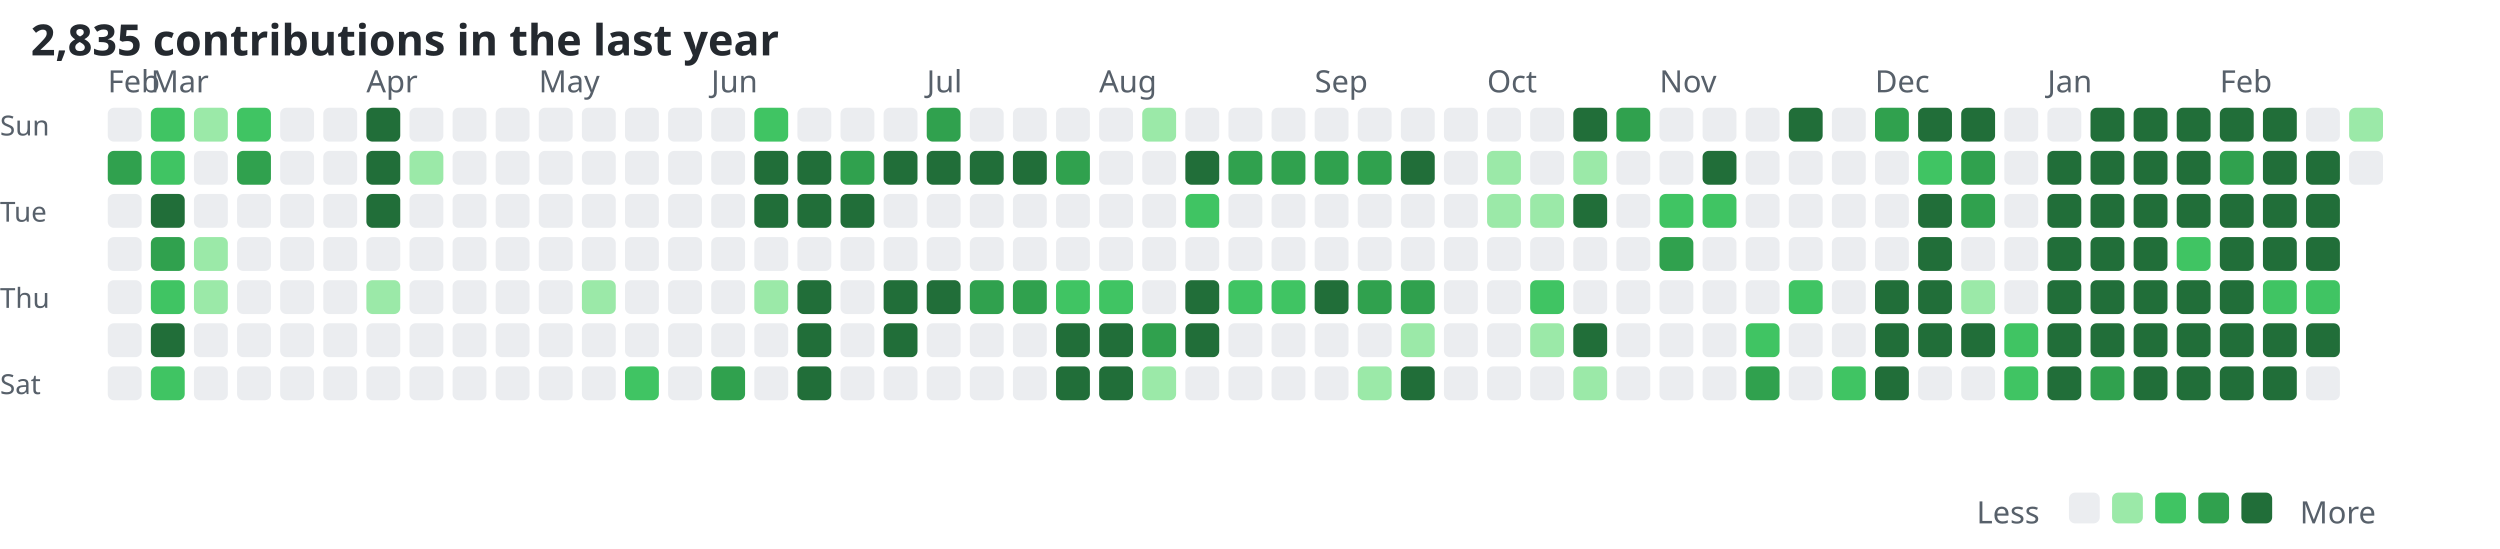
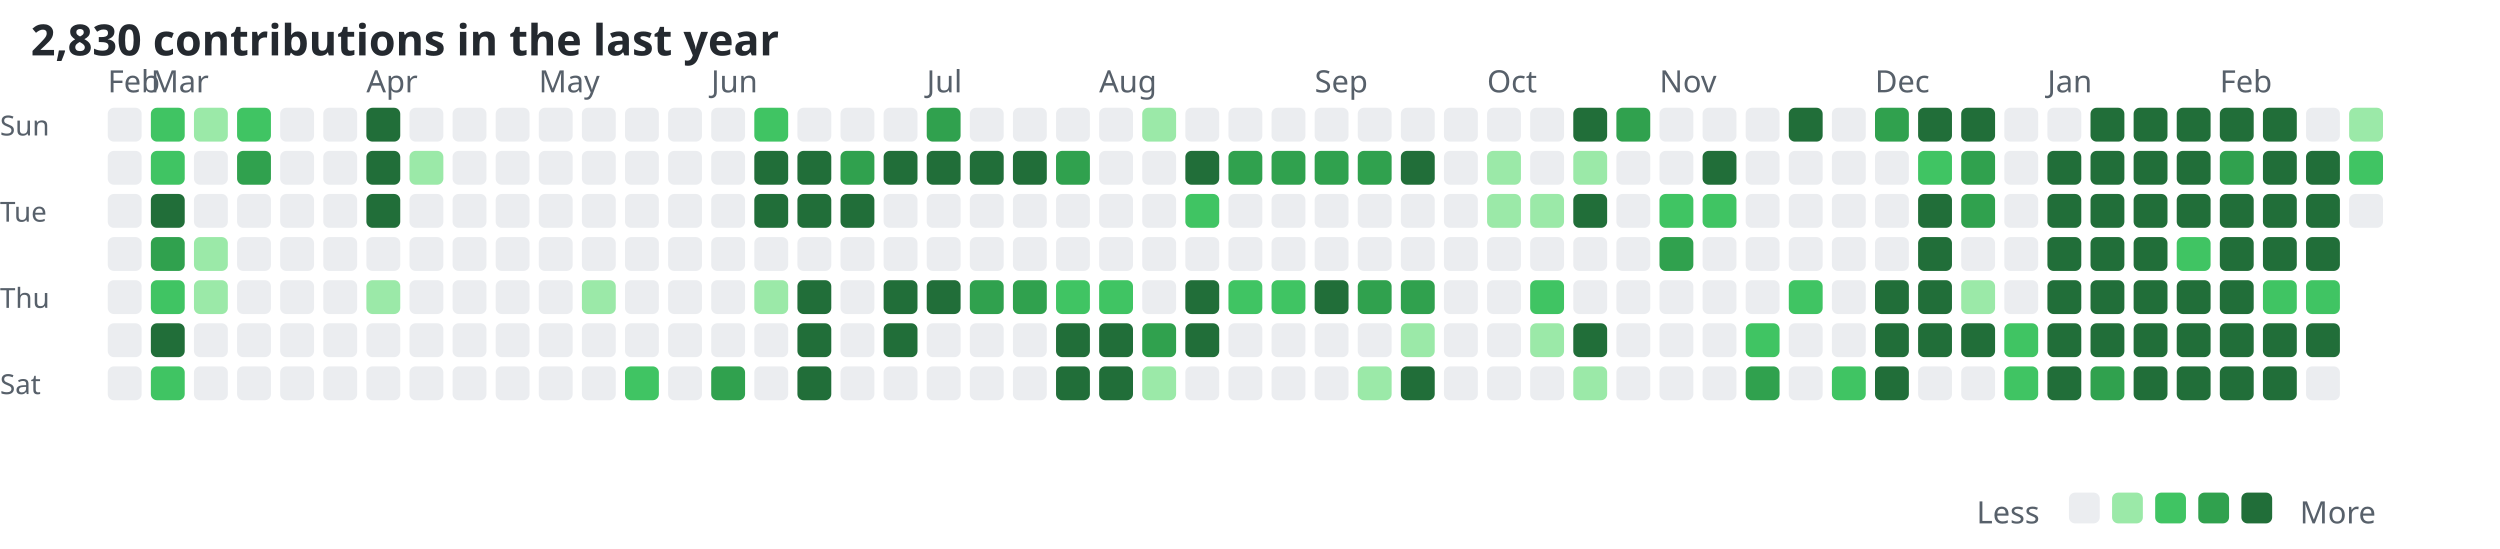
<svg xmlns="http://www.w3.org/2000/svg" width="812" height="178" viewBox="0 0 812 178">
  <style>
    .title { font: 600 14px 'Segoe UI', sans-serif; fill: #24292f; }
    .month { font: 400 10px 'Segoe UI', sans-serif; fill: #57606a; }
    .legend { font: 400 10px 'Segoe UI', sans-serif; fill: #57606a; }
    .day { font: 400 9px 'Segoe UI', sans-serif; fill: #57606a; }
  </style>
-   <text x="10" y="18" class="title">2,835 contributions in the last year</text>
+   <text x="10" y="18" class="title">2,830 contributions in the last year</text>
  <text x="35" y="30" class="month">Feb</text>
  <text x="49" y="30" class="month">Mar</text>
  <text x="119" y="30" class="month">Apr</text>
  <text x="175" y="30" class="month">May</text>
  <text x="231" y="30" class="month">Jun</text>
  <text x="301" y="30" class="month">Jul</text>
  <text x="357" y="30" class="month">Aug</text>
  <text x="427" y="30" class="month">Sep</text>
  <text x="483" y="30" class="month">Oct</text>
  <text x="539" y="30" class="month">Nov</text>
  <text x="609" y="30" class="month">Dec</text>
  <text x="665" y="30" class="month">Jan</text>
  <text x="721" y="30" class="month">Feb</text>
  <text x="0" y="44" class="day">Sun</text>
  <text x="0" y="72" class="day">Tue</text>
  <text x="0" y="100" class="day">Thu</text>
  <text x="0" y="128" class="day">Sat</text>
  <rect x="35" y="35" width="11" height="11" rx="2" ry="2" fill="#ebedf0" />
-   <rect x="35" y="49" width="11" height="11" rx="2" ry="2" fill="#30a14e" />
+   <rect x="35" y="49" width="11" height="11" rx="2" ry="2" fill="#ebedf0" />
  <rect x="35" y="63" width="11" height="11" rx="2" ry="2" fill="#ebedf0" />
  <rect x="35" y="77" width="11" height="11" rx="2" ry="2" fill="#ebedf0" />
  <rect x="35" y="91" width="11" height="11" rx="2" ry="2" fill="#ebedf0" />
  <rect x="35" y="105" width="11" height="11" rx="2" ry="2" fill="#ebedf0" />
  <rect x="35" y="119" width="11" height="11" rx="2" ry="2" fill="#ebedf0" />
  <rect x="49" y="35" width="11" height="11" rx="2" ry="2" fill="#40c463" />
  <rect x="49" y="49" width="11" height="11" rx="2" ry="2" fill="#40c463" />
  <rect x="49" y="63" width="11" height="11" rx="2" ry="2" fill="#216e39" />
  <rect x="49" y="77" width="11" height="11" rx="2" ry="2" fill="#30a14e" />
  <rect x="49" y="91" width="11" height="11" rx="2" ry="2" fill="#40c463" />
  <rect x="49" y="105" width="11" height="11" rx="2" ry="2" fill="#216e39" />
  <rect x="49" y="119" width="11" height="11" rx="2" ry="2" fill="#40c463" />
  <rect x="63" y="35" width="11" height="11" rx="2" ry="2" fill="#9be9a8" />
  <rect x="63" y="49" width="11" height="11" rx="2" ry="2" fill="#ebedf0" />
  <rect x="63" y="63" width="11" height="11" rx="2" ry="2" fill="#ebedf0" />
  <rect x="63" y="77" width="11" height="11" rx="2" ry="2" fill="#9be9a8" />
  <rect x="63" y="91" width="11" height="11" rx="2" ry="2" fill="#9be9a8" />
  <rect x="63" y="105" width="11" height="11" rx="2" ry="2" fill="#ebedf0" />
  <rect x="63" y="119" width="11" height="11" rx="2" ry="2" fill="#ebedf0" />
  <rect x="77" y="35" width="11" height="11" rx="2" ry="2" fill="#40c463" />
  <rect x="77" y="49" width="11" height="11" rx="2" ry="2" fill="#30a14e" />
  <rect x="77" y="63" width="11" height="11" rx="2" ry="2" fill="#ebedf0" />
  <rect x="77" y="77" width="11" height="11" rx="2" ry="2" fill="#ebedf0" />
  <rect x="77" y="91" width="11" height="11" rx="2" ry="2" fill="#ebedf0" />
  <rect x="77" y="105" width="11" height="11" rx="2" ry="2" fill="#ebedf0" />
  <rect x="77" y="119" width="11" height="11" rx="2" ry="2" fill="#ebedf0" />
  <rect x="91" y="35" width="11" height="11" rx="2" ry="2" fill="#ebedf0" />
  <rect x="91" y="49" width="11" height="11" rx="2" ry="2" fill="#ebedf0" />
  <rect x="91" y="63" width="11" height="11" rx="2" ry="2" fill="#ebedf0" />
  <rect x="91" y="77" width="11" height="11" rx="2" ry="2" fill="#ebedf0" />
  <rect x="91" y="91" width="11" height="11" rx="2" ry="2" fill="#ebedf0" />
  <rect x="91" y="105" width="11" height="11" rx="2" ry="2" fill="#ebedf0" />
  <rect x="91" y="119" width="11" height="11" rx="2" ry="2" fill="#ebedf0" />
  <rect x="105" y="35" width="11" height="11" rx="2" ry="2" fill="#ebedf0" />
  <rect x="105" y="49" width="11" height="11" rx="2" ry="2" fill="#ebedf0" />
  <rect x="105" y="63" width="11" height="11" rx="2" ry="2" fill="#ebedf0" />
  <rect x="105" y="77" width="11" height="11" rx="2" ry="2" fill="#ebedf0" />
  <rect x="105" y="91" width="11" height="11" rx="2" ry="2" fill="#ebedf0" />
  <rect x="105" y="105" width="11" height="11" rx="2" ry="2" fill="#ebedf0" />
  <rect x="105" y="119" width="11" height="11" rx="2" ry="2" fill="#ebedf0" />
  <rect x="119" y="35" width="11" height="11" rx="2" ry="2" fill="#216e39" />
  <rect x="119" y="49" width="11" height="11" rx="2" ry="2" fill="#216e39" />
  <rect x="119" y="63" width="11" height="11" rx="2" ry="2" fill="#216e39" />
  <rect x="119" y="77" width="11" height="11" rx="2" ry="2" fill="#ebedf0" />
  <rect x="119" y="91" width="11" height="11" rx="2" ry="2" fill="#9be9a8" />
  <rect x="119" y="105" width="11" height="11" rx="2" ry="2" fill="#ebedf0" />
  <rect x="119" y="119" width="11" height="11" rx="2" ry="2" fill="#ebedf0" />
  <rect x="133" y="35" width="11" height="11" rx="2" ry="2" fill="#ebedf0" />
  <rect x="133" y="49" width="11" height="11" rx="2" ry="2" fill="#9be9a8" />
  <rect x="133" y="63" width="11" height="11" rx="2" ry="2" fill="#ebedf0" />
  <rect x="133" y="77" width="11" height="11" rx="2" ry="2" fill="#ebedf0" />
  <rect x="133" y="91" width="11" height="11" rx="2" ry="2" fill="#ebedf0" />
  <rect x="133" y="105" width="11" height="11" rx="2" ry="2" fill="#ebedf0" />
  <rect x="133" y="119" width="11" height="11" rx="2" ry="2" fill="#ebedf0" />
  <rect x="147" y="35" width="11" height="11" rx="2" ry="2" fill="#ebedf0" />
  <rect x="147" y="49" width="11" height="11" rx="2" ry="2" fill="#ebedf0" />
  <rect x="147" y="63" width="11" height="11" rx="2" ry="2" fill="#ebedf0" />
  <rect x="147" y="77" width="11" height="11" rx="2" ry="2" fill="#ebedf0" />
  <rect x="147" y="91" width="11" height="11" rx="2" ry="2" fill="#ebedf0" />
  <rect x="147" y="105" width="11" height="11" rx="2" ry="2" fill="#ebedf0" />
  <rect x="147" y="119" width="11" height="11" rx="2" ry="2" fill="#ebedf0" />
  <rect x="161" y="35" width="11" height="11" rx="2" ry="2" fill="#ebedf0" />
  <rect x="161" y="49" width="11" height="11" rx="2" ry="2" fill="#ebedf0" />
  <rect x="161" y="63" width="11" height="11" rx="2" ry="2" fill="#ebedf0" />
  <rect x="161" y="77" width="11" height="11" rx="2" ry="2" fill="#ebedf0" />
  <rect x="161" y="91" width="11" height="11" rx="2" ry="2" fill="#ebedf0" />
  <rect x="161" y="105" width="11" height="11" rx="2" ry="2" fill="#ebedf0" />
  <rect x="161" y="119" width="11" height="11" rx="2" ry="2" fill="#ebedf0" />
  <rect x="175" y="35" width="11" height="11" rx="2" ry="2" fill="#ebedf0" />
  <rect x="175" y="49" width="11" height="11" rx="2" ry="2" fill="#ebedf0" />
  <rect x="175" y="63" width="11" height="11" rx="2" ry="2" fill="#ebedf0" />
  <rect x="175" y="77" width="11" height="11" rx="2" ry="2" fill="#ebedf0" />
  <rect x="175" y="91" width="11" height="11" rx="2" ry="2" fill="#ebedf0" />
  <rect x="175" y="105" width="11" height="11" rx="2" ry="2" fill="#ebedf0" />
  <rect x="175" y="119" width="11" height="11" rx="2" ry="2" fill="#ebedf0" />
  <rect x="189" y="35" width="11" height="11" rx="2" ry="2" fill="#ebedf0" />
  <rect x="189" y="49" width="11" height="11" rx="2" ry="2" fill="#ebedf0" />
  <rect x="189" y="63" width="11" height="11" rx="2" ry="2" fill="#ebedf0" />
  <rect x="189" y="77" width="11" height="11" rx="2" ry="2" fill="#ebedf0" />
  <rect x="189" y="91" width="11" height="11" rx="2" ry="2" fill="#9be9a8" />
  <rect x="189" y="105" width="11" height="11" rx="2" ry="2" fill="#ebedf0" />
  <rect x="189" y="119" width="11" height="11" rx="2" ry="2" fill="#ebedf0" />
  <rect x="203" y="35" width="11" height="11" rx="2" ry="2" fill="#ebedf0" />
  <rect x="203" y="49" width="11" height="11" rx="2" ry="2" fill="#ebedf0" />
  <rect x="203" y="63" width="11" height="11" rx="2" ry="2" fill="#ebedf0" />
  <rect x="203" y="77" width="11" height="11" rx="2" ry="2" fill="#ebedf0" />
  <rect x="203" y="91" width="11" height="11" rx="2" ry="2" fill="#ebedf0" />
  <rect x="203" y="105" width="11" height="11" rx="2" ry="2" fill="#ebedf0" />
  <rect x="203" y="119" width="11" height="11" rx="2" ry="2" fill="#40c463" />
  <rect x="217" y="35" width="11" height="11" rx="2" ry="2" fill="#ebedf0" />
  <rect x="217" y="49" width="11" height="11" rx="2" ry="2" fill="#ebedf0" />
  <rect x="217" y="63" width="11" height="11" rx="2" ry="2" fill="#ebedf0" />
  <rect x="217" y="77" width="11" height="11" rx="2" ry="2" fill="#ebedf0" />
  <rect x="217" y="91" width="11" height="11" rx="2" ry="2" fill="#ebedf0" />
  <rect x="217" y="105" width="11" height="11" rx="2" ry="2" fill="#ebedf0" />
  <rect x="217" y="119" width="11" height="11" rx="2" ry="2" fill="#ebedf0" />
  <rect x="231" y="35" width="11" height="11" rx="2" ry="2" fill="#ebedf0" />
  <rect x="231" y="49" width="11" height="11" rx="2" ry="2" fill="#ebedf0" />
  <rect x="231" y="63" width="11" height="11" rx="2" ry="2" fill="#ebedf0" />
  <rect x="231" y="77" width="11" height="11" rx="2" ry="2" fill="#ebedf0" />
  <rect x="231" y="91" width="11" height="11" rx="2" ry="2" fill="#ebedf0" />
  <rect x="231" y="105" width="11" height="11" rx="2" ry="2" fill="#ebedf0" />
  <rect x="231" y="119" width="11" height="11" rx="2" ry="2" fill="#30a14e" />
  <rect x="245" y="35" width="11" height="11" rx="2" ry="2" fill="#40c463" />
  <rect x="245" y="49" width="11" height="11" rx="2" ry="2" fill="#216e39" />
  <rect x="245" y="63" width="11" height="11" rx="2" ry="2" fill="#216e39" />
  <rect x="245" y="77" width="11" height="11" rx="2" ry="2" fill="#ebedf0" />
  <rect x="245" y="91" width="11" height="11" rx="2" ry="2" fill="#9be9a8" />
  <rect x="245" y="105" width="11" height="11" rx="2" ry="2" fill="#ebedf0" />
  <rect x="245" y="119" width="11" height="11" rx="2" ry="2" fill="#ebedf0" />
  <rect x="259" y="35" width="11" height="11" rx="2" ry="2" fill="#ebedf0" />
  <rect x="259" y="49" width="11" height="11" rx="2" ry="2" fill="#216e39" />
  <rect x="259" y="63" width="11" height="11" rx="2" ry="2" fill="#216e39" />
  <rect x="259" y="77" width="11" height="11" rx="2" ry="2" fill="#ebedf0" />
  <rect x="259" y="91" width="11" height="11" rx="2" ry="2" fill="#216e39" />
  <rect x="259" y="105" width="11" height="11" rx="2" ry="2" fill="#216e39" />
  <rect x="259" y="119" width="11" height="11" rx="2" ry="2" fill="#216e39" />
  <rect x="273" y="35" width="11" height="11" rx="2" ry="2" fill="#ebedf0" />
  <rect x="273" y="49" width="11" height="11" rx="2" ry="2" fill="#30a14e" />
  <rect x="273" y="63" width="11" height="11" rx="2" ry="2" fill="#216e39" />
  <rect x="273" y="77" width="11" height="11" rx="2" ry="2" fill="#ebedf0" />
  <rect x="273" y="91" width="11" height="11" rx="2" ry="2" fill="#ebedf0" />
  <rect x="273" y="105" width="11" height="11" rx="2" ry="2" fill="#ebedf0" />
  <rect x="273" y="119" width="11" height="11" rx="2" ry="2" fill="#ebedf0" />
  <rect x="287" y="35" width="11" height="11" rx="2" ry="2" fill="#ebedf0" />
  <rect x="287" y="49" width="11" height="11" rx="2" ry="2" fill="#216e39" />
  <rect x="287" y="63" width="11" height="11" rx="2" ry="2" fill="#ebedf0" />
  <rect x="287" y="77" width="11" height="11" rx="2" ry="2" fill="#ebedf0" />
  <rect x="287" y="91" width="11" height="11" rx="2" ry="2" fill="#216e39" />
  <rect x="287" y="105" width="11" height="11" rx="2" ry="2" fill="#216e39" />
  <rect x="287" y="119" width="11" height="11" rx="2" ry="2" fill="#ebedf0" />
  <rect x="301" y="35" width="11" height="11" rx="2" ry="2" fill="#30a14e" />
  <rect x="301" y="49" width="11" height="11" rx="2" ry="2" fill="#216e39" />
  <rect x="301" y="63" width="11" height="11" rx="2" ry="2" fill="#ebedf0" />
  <rect x="301" y="77" width="11" height="11" rx="2" ry="2" fill="#ebedf0" />
  <rect x="301" y="91" width="11" height="11" rx="2" ry="2" fill="#216e39" />
  <rect x="301" y="105" width="11" height="11" rx="2" ry="2" fill="#ebedf0" />
  <rect x="301" y="119" width="11" height="11" rx="2" ry="2" fill="#ebedf0" />
  <rect x="315" y="35" width="11" height="11" rx="2" ry="2" fill="#ebedf0" />
  <rect x="315" y="49" width="11" height="11" rx="2" ry="2" fill="#216e39" />
  <rect x="315" y="63" width="11" height="11" rx="2" ry="2" fill="#ebedf0" />
  <rect x="315" y="77" width="11" height="11" rx="2" ry="2" fill="#ebedf0" />
  <rect x="315" y="91" width="11" height="11" rx="2" ry="2" fill="#30a14e" />
  <rect x="315" y="105" width="11" height="11" rx="2" ry="2" fill="#ebedf0" />
  <rect x="315" y="119" width="11" height="11" rx="2" ry="2" fill="#ebedf0" />
  <rect x="329" y="35" width="11" height="11" rx="2" ry="2" fill="#ebedf0" />
  <rect x="329" y="49" width="11" height="11" rx="2" ry="2" fill="#216e39" />
  <rect x="329" y="63" width="11" height="11" rx="2" ry="2" fill="#ebedf0" />
  <rect x="329" y="77" width="11" height="11" rx="2" ry="2" fill="#ebedf0" />
  <rect x="329" y="91" width="11" height="11" rx="2" ry="2" fill="#30a14e" />
  <rect x="329" y="105" width="11" height="11" rx="2" ry="2" fill="#ebedf0" />
  <rect x="329" y="119" width="11" height="11" rx="2" ry="2" fill="#ebedf0" />
  <rect x="343" y="35" width="11" height="11" rx="2" ry="2" fill="#ebedf0" />
  <rect x="343" y="49" width="11" height="11" rx="2" ry="2" fill="#30a14e" />
  <rect x="343" y="63" width="11" height="11" rx="2" ry="2" fill="#ebedf0" />
  <rect x="343" y="77" width="11" height="11" rx="2" ry="2" fill="#ebedf0" />
  <rect x="343" y="91" width="11" height="11" rx="2" ry="2" fill="#40c463" />
  <rect x="343" y="105" width="11" height="11" rx="2" ry="2" fill="#216e39" />
  <rect x="343" y="119" width="11" height="11" rx="2" ry="2" fill="#216e39" />
  <rect x="357" y="35" width="11" height="11" rx="2" ry="2" fill="#ebedf0" />
  <rect x="357" y="49" width="11" height="11" rx="2" ry="2" fill="#ebedf0" />
  <rect x="357" y="63" width="11" height="11" rx="2" ry="2" fill="#ebedf0" />
  <rect x="357" y="77" width="11" height="11" rx="2" ry="2" fill="#ebedf0" />
  <rect x="357" y="91" width="11" height="11" rx="2" ry="2" fill="#40c463" />
  <rect x="357" y="105" width="11" height="11" rx="2" ry="2" fill="#216e39" />
  <rect x="357" y="119" width="11" height="11" rx="2" ry="2" fill="#216e39" />
  <rect x="371" y="35" width="11" height="11" rx="2" ry="2" fill="#9be9a8" />
  <rect x="371" y="49" width="11" height="11" rx="2" ry="2" fill="#ebedf0" />
  <rect x="371" y="63" width="11" height="11" rx="2" ry="2" fill="#ebedf0" />
  <rect x="371" y="77" width="11" height="11" rx="2" ry="2" fill="#ebedf0" />
  <rect x="371" y="91" width="11" height="11" rx="2" ry="2" fill="#ebedf0" />
  <rect x="371" y="105" width="11" height="11" rx="2" ry="2" fill="#30a14e" />
  <rect x="371" y="119" width="11" height="11" rx="2" ry="2" fill="#9be9a8" />
  <rect x="385" y="35" width="11" height="11" rx="2" ry="2" fill="#ebedf0" />
  <rect x="385" y="49" width="11" height="11" rx="2" ry="2" fill="#216e39" />
  <rect x="385" y="63" width="11" height="11" rx="2" ry="2" fill="#40c463" />
  <rect x="385" y="77" width="11" height="11" rx="2" ry="2" fill="#ebedf0" />
  <rect x="385" y="91" width="11" height="11" rx="2" ry="2" fill="#216e39" />
  <rect x="385" y="105" width="11" height="11" rx="2" ry="2" fill="#216e39" />
  <rect x="385" y="119" width="11" height="11" rx="2" ry="2" fill="#ebedf0" />
  <rect x="399" y="35" width="11" height="11" rx="2" ry="2" fill="#ebedf0" />
  <rect x="399" y="49" width="11" height="11" rx="2" ry="2" fill="#30a14e" />
  <rect x="399" y="63" width="11" height="11" rx="2" ry="2" fill="#ebedf0" />
  <rect x="399" y="77" width="11" height="11" rx="2" ry="2" fill="#ebedf0" />
  <rect x="399" y="91" width="11" height="11" rx="2" ry="2" fill="#40c463" />
  <rect x="399" y="105" width="11" height="11" rx="2" ry="2" fill="#ebedf0" />
  <rect x="399" y="119" width="11" height="11" rx="2" ry="2" fill="#ebedf0" />
  <rect x="413" y="35" width="11" height="11" rx="2" ry="2" fill="#ebedf0" />
  <rect x="413" y="49" width="11" height="11" rx="2" ry="2" fill="#30a14e" />
  <rect x="413" y="63" width="11" height="11" rx="2" ry="2" fill="#ebedf0" />
  <rect x="413" y="77" width="11" height="11" rx="2" ry="2" fill="#ebedf0" />
  <rect x="413" y="91" width="11" height="11" rx="2" ry="2" fill="#40c463" />
  <rect x="413" y="105" width="11" height="11" rx="2" ry="2" fill="#ebedf0" />
  <rect x="413" y="119" width="11" height="11" rx="2" ry="2" fill="#ebedf0" />
  <rect x="427" y="35" width="11" height="11" rx="2" ry="2" fill="#ebedf0" />
  <rect x="427" y="49" width="11" height="11" rx="2" ry="2" fill="#30a14e" />
  <rect x="427" y="63" width="11" height="11" rx="2" ry="2" fill="#ebedf0" />
  <rect x="427" y="77" width="11" height="11" rx="2" ry="2" fill="#ebedf0" />
  <rect x="427" y="91" width="11" height="11" rx="2" ry="2" fill="#216e39" />
  <rect x="427" y="105" width="11" height="11" rx="2" ry="2" fill="#ebedf0" />
  <rect x="427" y="119" width="11" height="11" rx="2" ry="2" fill="#ebedf0" />
  <rect x="441" y="35" width="11" height="11" rx="2" ry="2" fill="#ebedf0" />
  <rect x="441" y="49" width="11" height="11" rx="2" ry="2" fill="#30a14e" />
  <rect x="441" y="63" width="11" height="11" rx="2" ry="2" fill="#ebedf0" />
  <rect x="441" y="77" width="11" height="11" rx="2" ry="2" fill="#ebedf0" />
  <rect x="441" y="91" width="11" height="11" rx="2" ry="2" fill="#30a14e" />
  <rect x="441" y="105" width="11" height="11" rx="2" ry="2" fill="#ebedf0" />
  <rect x="441" y="119" width="11" height="11" rx="2" ry="2" fill="#9be9a8" />
  <rect x="455" y="35" width="11" height="11" rx="2" ry="2" fill="#ebedf0" />
  <rect x="455" y="49" width="11" height="11" rx="2" ry="2" fill="#216e39" />
  <rect x="455" y="63" width="11" height="11" rx="2" ry="2" fill="#ebedf0" />
  <rect x="455" y="77" width="11" height="11" rx="2" ry="2" fill="#ebedf0" />
  <rect x="455" y="91" width="11" height="11" rx="2" ry="2" fill="#30a14e" />
  <rect x="455" y="105" width="11" height="11" rx="2" ry="2" fill="#9be9a8" />
  <rect x="455" y="119" width="11" height="11" rx="2" ry="2" fill="#216e39" />
  <rect x="469" y="35" width="11" height="11" rx="2" ry="2" fill="#ebedf0" />
  <rect x="469" y="49" width="11" height="11" rx="2" ry="2" fill="#ebedf0" />
  <rect x="469" y="63" width="11" height="11" rx="2" ry="2" fill="#ebedf0" />
  <rect x="469" y="77" width="11" height="11" rx="2" ry="2" fill="#ebedf0" />
  <rect x="469" y="91" width="11" height="11" rx="2" ry="2" fill="#ebedf0" />
  <rect x="469" y="105" width="11" height="11" rx="2" ry="2" fill="#ebedf0" />
  <rect x="469" y="119" width="11" height="11" rx="2" ry="2" fill="#ebedf0" />
  <rect x="483" y="35" width="11" height="11" rx="2" ry="2" fill="#ebedf0" />
  <rect x="483" y="49" width="11" height="11" rx="2" ry="2" fill="#9be9a8" />
  <rect x="483" y="63" width="11" height="11" rx="2" ry="2" fill="#9be9a8" />
  <rect x="483" y="77" width="11" height="11" rx="2" ry="2" fill="#ebedf0" />
  <rect x="483" y="91" width="11" height="11" rx="2" ry="2" fill="#ebedf0" />
  <rect x="483" y="105" width="11" height="11" rx="2" ry="2" fill="#ebedf0" />
  <rect x="483" y="119" width="11" height="11" rx="2" ry="2" fill="#ebedf0" />
  <rect x="497" y="35" width="11" height="11" rx="2" ry="2" fill="#ebedf0" />
  <rect x="497" y="49" width="11" height="11" rx="2" ry="2" fill="#ebedf0" />
  <rect x="497" y="63" width="11" height="11" rx="2" ry="2" fill="#9be9a8" />
  <rect x="497" y="77" width="11" height="11" rx="2" ry="2" fill="#ebedf0" />
  <rect x="497" y="91" width="11" height="11" rx="2" ry="2" fill="#40c463" />
  <rect x="497" y="105" width="11" height="11" rx="2" ry="2" fill="#9be9a8" />
  <rect x="497" y="119" width="11" height="11" rx="2" ry="2" fill="#ebedf0" />
  <rect x="511" y="35" width="11" height="11" rx="2" ry="2" fill="#216e39" />
  <rect x="511" y="49" width="11" height="11" rx="2" ry="2" fill="#9be9a8" />
  <rect x="511" y="63" width="11" height="11" rx="2" ry="2" fill="#216e39" />
  <rect x="511" y="77" width="11" height="11" rx="2" ry="2" fill="#ebedf0" />
  <rect x="511" y="91" width="11" height="11" rx="2" ry="2" fill="#ebedf0" />
  <rect x="511" y="105" width="11" height="11" rx="2" ry="2" fill="#216e39" />
  <rect x="511" y="119" width="11" height="11" rx="2" ry="2" fill="#9be9a8" />
  <rect x="525" y="35" width="11" height="11" rx="2" ry="2" fill="#30a14e" />
  <rect x="525" y="49" width="11" height="11" rx="2" ry="2" fill="#ebedf0" />
  <rect x="525" y="63" width="11" height="11" rx="2" ry="2" fill="#ebedf0" />
  <rect x="525" y="77" width="11" height="11" rx="2" ry="2" fill="#ebedf0" />
  <rect x="525" y="91" width="11" height="11" rx="2" ry="2" fill="#ebedf0" />
  <rect x="525" y="105" width="11" height="11" rx="2" ry="2" fill="#ebedf0" />
  <rect x="525" y="119" width="11" height="11" rx="2" ry="2" fill="#ebedf0" />
  <rect x="539" y="35" width="11" height="11" rx="2" ry="2" fill="#ebedf0" />
  <rect x="539" y="49" width="11" height="11" rx="2" ry="2" fill="#ebedf0" />
  <rect x="539" y="63" width="11" height="11" rx="2" ry="2" fill="#40c463" />
  <rect x="539" y="77" width="11" height="11" rx="2" ry="2" fill="#30a14e" />
  <rect x="539" y="91" width="11" height="11" rx="2" ry="2" fill="#ebedf0" />
  <rect x="539" y="105" width="11" height="11" rx="2" ry="2" fill="#ebedf0" />
  <rect x="539" y="119" width="11" height="11" rx="2" ry="2" fill="#ebedf0" />
  <rect x="553" y="35" width="11" height="11" rx="2" ry="2" fill="#ebedf0" />
  <rect x="553" y="49" width="11" height="11" rx="2" ry="2" fill="#216e39" />
  <rect x="553" y="63" width="11" height="11" rx="2" ry="2" fill="#40c463" />
  <rect x="553" y="77" width="11" height="11" rx="2" ry="2" fill="#ebedf0" />
  <rect x="553" y="91" width="11" height="11" rx="2" ry="2" fill="#ebedf0" />
  <rect x="553" y="105" width="11" height="11" rx="2" ry="2" fill="#ebedf0" />
  <rect x="553" y="119" width="11" height="11" rx="2" ry="2" fill="#ebedf0" />
  <rect x="567" y="35" width="11" height="11" rx="2" ry="2" fill="#ebedf0" />
  <rect x="567" y="49" width="11" height="11" rx="2" ry="2" fill="#ebedf0" />
  <rect x="567" y="63" width="11" height="11" rx="2" ry="2" fill="#ebedf0" />
  <rect x="567" y="77" width="11" height="11" rx="2" ry="2" fill="#ebedf0" />
  <rect x="567" y="91" width="11" height="11" rx="2" ry="2" fill="#ebedf0" />
  <rect x="567" y="105" width="11" height="11" rx="2" ry="2" fill="#40c463" />
  <rect x="567" y="119" width="11" height="11" rx="2" ry="2" fill="#30a14e" />
  <rect x="581" y="35" width="11" height="11" rx="2" ry="2" fill="#216e39" />
  <rect x="581" y="49" width="11" height="11" rx="2" ry="2" fill="#ebedf0" />
  <rect x="581" y="63" width="11" height="11" rx="2" ry="2" fill="#ebedf0" />
  <rect x="581" y="77" width="11" height="11" rx="2" ry="2" fill="#ebedf0" />
  <rect x="581" y="91" width="11" height="11" rx="2" ry="2" fill="#40c463" />
  <rect x="581" y="105" width="11" height="11" rx="2" ry="2" fill="#ebedf0" />
  <rect x="581" y="119" width="11" height="11" rx="2" ry="2" fill="#ebedf0" />
  <rect x="595" y="35" width="11" height="11" rx="2" ry="2" fill="#ebedf0" />
  <rect x="595" y="49" width="11" height="11" rx="2" ry="2" fill="#ebedf0" />
  <rect x="595" y="63" width="11" height="11" rx="2" ry="2" fill="#ebedf0" />
  <rect x="595" y="77" width="11" height="11" rx="2" ry="2" fill="#ebedf0" />
  <rect x="595" y="91" width="11" height="11" rx="2" ry="2" fill="#ebedf0" />
  <rect x="595" y="105" width="11" height="11" rx="2" ry="2" fill="#ebedf0" />
  <rect x="595" y="119" width="11" height="11" rx="2" ry="2" fill="#40c463" />
  <rect x="609" y="35" width="11" height="11" rx="2" ry="2" fill="#30a14e" />
  <rect x="609" y="49" width="11" height="11" rx="2" ry="2" fill="#ebedf0" />
  <rect x="609" y="63" width="11" height="11" rx="2" ry="2" fill="#ebedf0" />
  <rect x="609" y="77" width="11" height="11" rx="2" ry="2" fill="#ebedf0" />
  <rect x="609" y="91" width="11" height="11" rx="2" ry="2" fill="#216e39" />
  <rect x="609" y="105" width="11" height="11" rx="2" ry="2" fill="#216e39" />
  <rect x="609" y="119" width="11" height="11" rx="2" ry="2" fill="#216e39" />
  <rect x="623" y="35" width="11" height="11" rx="2" ry="2" fill="#216e39" />
  <rect x="623" y="49" width="11" height="11" rx="2" ry="2" fill="#40c463" />
  <rect x="623" y="63" width="11" height="11" rx="2" ry="2" fill="#216e39" />
  <rect x="623" y="77" width="11" height="11" rx="2" ry="2" fill="#216e39" />
  <rect x="623" y="91" width="11" height="11" rx="2" ry="2" fill="#216e39" />
  <rect x="623" y="105" width="11" height="11" rx="2" ry="2" fill="#216e39" />
  <rect x="623" y="119" width="11" height="11" rx="2" ry="2" fill="#ebedf0" />
  <rect x="637" y="35" width="11" height="11" rx="2" ry="2" fill="#216e39" />
  <rect x="637" y="49" width="11" height="11" rx="2" ry="2" fill="#30a14e" />
  <rect x="637" y="63" width="11" height="11" rx="2" ry="2" fill="#30a14e" />
  <rect x="637" y="77" width="11" height="11" rx="2" ry="2" fill="#ebedf0" />
  <rect x="637" y="91" width="11" height="11" rx="2" ry="2" fill="#9be9a8" />
  <rect x="637" y="105" width="11" height="11" rx="2" ry="2" fill="#216e39" />
  <rect x="637" y="119" width="11" height="11" rx="2" ry="2" fill="#ebedf0" />
  <rect x="651" y="35" width="11" height="11" rx="2" ry="2" fill="#ebedf0" />
  <rect x="651" y="49" width="11" height="11" rx="2" ry="2" fill="#ebedf0" />
  <rect x="651" y="63" width="11" height="11" rx="2" ry="2" fill="#ebedf0" />
  <rect x="651" y="77" width="11" height="11" rx="2" ry="2" fill="#ebedf0" />
  <rect x="651" y="91" width="11" height="11" rx="2" ry="2" fill="#ebedf0" />
  <rect x="651" y="105" width="11" height="11" rx="2" ry="2" fill="#40c463" />
  <rect x="651" y="119" width="11" height="11" rx="2" ry="2" fill="#40c463" />
  <rect x="665" y="35" width="11" height="11" rx="2" ry="2" fill="#ebedf0" />
  <rect x="665" y="49" width="11" height="11" rx="2" ry="2" fill="#216e39" />
  <rect x="665" y="63" width="11" height="11" rx="2" ry="2" fill="#216e39" />
  <rect x="665" y="77" width="11" height="11" rx="2" ry="2" fill="#216e39" />
  <rect x="665" y="91" width="11" height="11" rx="2" ry="2" fill="#216e39" />
  <rect x="665" y="105" width="11" height="11" rx="2" ry="2" fill="#216e39" />
  <rect x="665" y="119" width="11" height="11" rx="2" ry="2" fill="#216e39" />
  <rect x="679" y="35" width="11" height="11" rx="2" ry="2" fill="#216e39" />
  <rect x="679" y="49" width="11" height="11" rx="2" ry="2" fill="#216e39" />
  <rect x="679" y="63" width="11" height="11" rx="2" ry="2" fill="#216e39" />
  <rect x="679" y="77" width="11" height="11" rx="2" ry="2" fill="#216e39" />
  <rect x="679" y="91" width="11" height="11" rx="2" ry="2" fill="#216e39" />
  <rect x="679" y="105" width="11" height="11" rx="2" ry="2" fill="#216e39" />
  <rect x="679" y="119" width="11" height="11" rx="2" ry="2" fill="#30a14e" />
  <rect x="693" y="35" width="11" height="11" rx="2" ry="2" fill="#216e39" />
  <rect x="693" y="49" width="11" height="11" rx="2" ry="2" fill="#216e39" />
  <rect x="693" y="63" width="11" height="11" rx="2" ry="2" fill="#216e39" />
  <rect x="693" y="77" width="11" height="11" rx="2" ry="2" fill="#216e39" />
  <rect x="693" y="91" width="11" height="11" rx="2" ry="2" fill="#216e39" />
  <rect x="693" y="105" width="11" height="11" rx="2" ry="2" fill="#216e39" />
  <rect x="693" y="119" width="11" height="11" rx="2" ry="2" fill="#216e39" />
  <rect x="707" y="35" width="11" height="11" rx="2" ry="2" fill="#216e39" />
  <rect x="707" y="49" width="11" height="11" rx="2" ry="2" fill="#216e39" />
  <rect x="707" y="63" width="11" height="11" rx="2" ry="2" fill="#216e39" />
  <rect x="707" y="77" width="11" height="11" rx="2" ry="2" fill="#40c463" />
  <rect x="707" y="91" width="11" height="11" rx="2" ry="2" fill="#216e39" />
  <rect x="707" y="105" width="11" height="11" rx="2" ry="2" fill="#216e39" />
  <rect x="707" y="119" width="11" height="11" rx="2" ry="2" fill="#216e39" />
  <rect x="721" y="35" width="11" height="11" rx="2" ry="2" fill="#216e39" />
  <rect x="721" y="49" width="11" height="11" rx="2" ry="2" fill="#30a14e" />
  <rect x="721" y="63" width="11" height="11" rx="2" ry="2" fill="#216e39" />
  <rect x="721" y="77" width="11" height="11" rx="2" ry="2" fill="#216e39" />
  <rect x="721" y="91" width="11" height="11" rx="2" ry="2" fill="#216e39" />
  <rect x="721" y="105" width="11" height="11" rx="2" ry="2" fill="#216e39" />
  <rect x="721" y="119" width="11" height="11" rx="2" ry="2" fill="#216e39" />
  <rect x="735" y="35" width="11" height="11" rx="2" ry="2" fill="#216e39" />
  <rect x="735" y="49" width="11" height="11" rx="2" ry="2" fill="#216e39" />
  <rect x="735" y="63" width="11" height="11" rx="2" ry="2" fill="#216e39" />
  <rect x="735" y="77" width="11" height="11" rx="2" ry="2" fill="#216e39" />
  <rect x="735" y="91" width="11" height="11" rx="2" ry="2" fill="#40c463" />
  <rect x="735" y="105" width="11" height="11" rx="2" ry="2" fill="#216e39" />
  <rect x="735" y="119" width="11" height="11" rx="2" ry="2" fill="#216e39" />
  <rect x="749" y="35" width="11" height="11" rx="2" ry="2" fill="#ebedf0" />
  <rect x="749" y="49" width="11" height="11" rx="2" ry="2" fill="#216e39" />
  <rect x="749" y="63" width="11" height="11" rx="2" ry="2" fill="#216e39" />
  <rect x="749" y="77" width="11" height="11" rx="2" ry="2" fill="#216e39" />
  <rect x="749" y="91" width="11" height="11" rx="2" ry="2" fill="#40c463" />
  <rect x="749" y="105" width="11" height="11" rx="2" ry="2" fill="#216e39" />
  <rect x="749" y="119" width="11" height="11" rx="2" ry="2" fill="#ebedf0" />
  <rect x="763" y="35" width="11" height="11" rx="2" ry="2" fill="#9be9a8" />
-   <rect x="763" y="49" width="11" height="11" rx="2" ry="2" fill="#ebedf0" />
+   <rect x="763" y="49" width="11" height="11" rx="2" ry="2" fill="#40c463" />
+   <rect x="763" y="63" width="11" height="11" rx="2" ry="2" fill="#ebedf0" />
  <text x="642" y="170" class="legend">Less</text>
  <rect x="672" y="160" width="10" height="10" rx="2" fill="#ebedf0" />
  <rect x="686" y="160" width="10" height="10" rx="2" fill="#9be9a8" />
  <rect x="700" y="160" width="10" height="10" rx="2" fill="#40c463" />
  <rect x="714" y="160" width="10" height="10" rx="2" fill="#30a14e" />
  <rect x="728" y="160" width="10" height="10" rx="2" fill="#216e39" />
  <text x="747" y="170" class="legend">More</text>
</svg>
